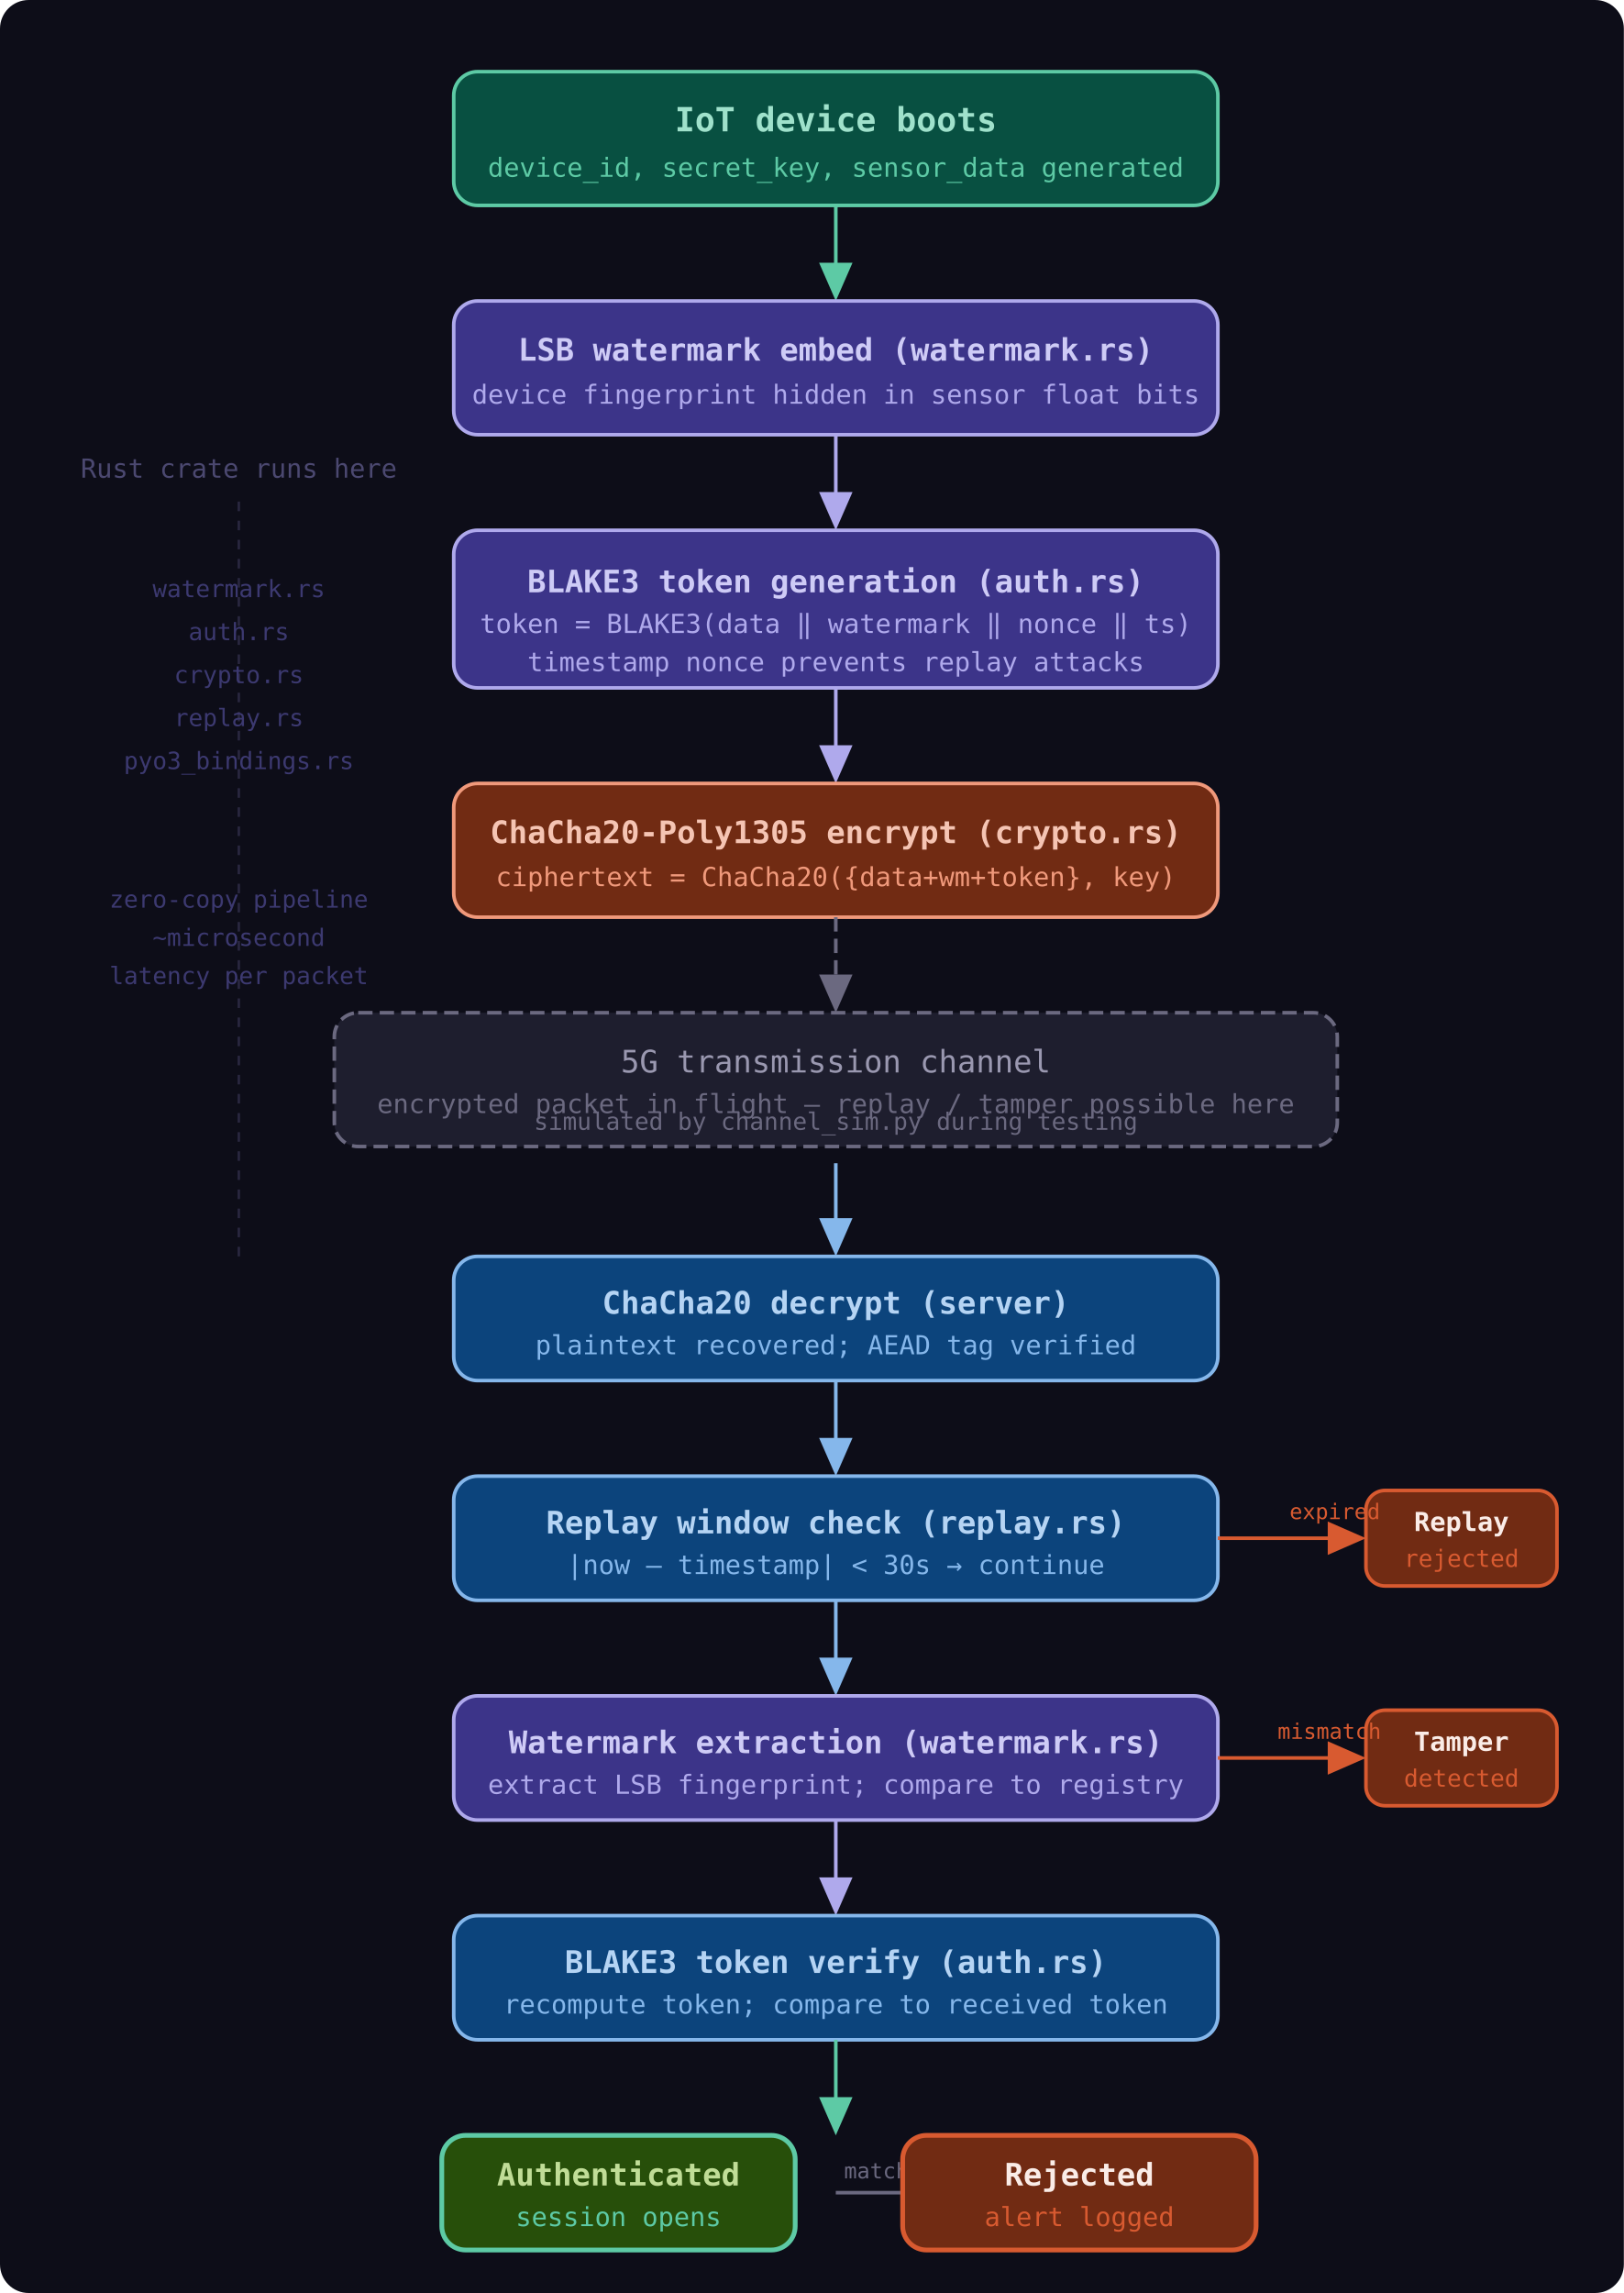
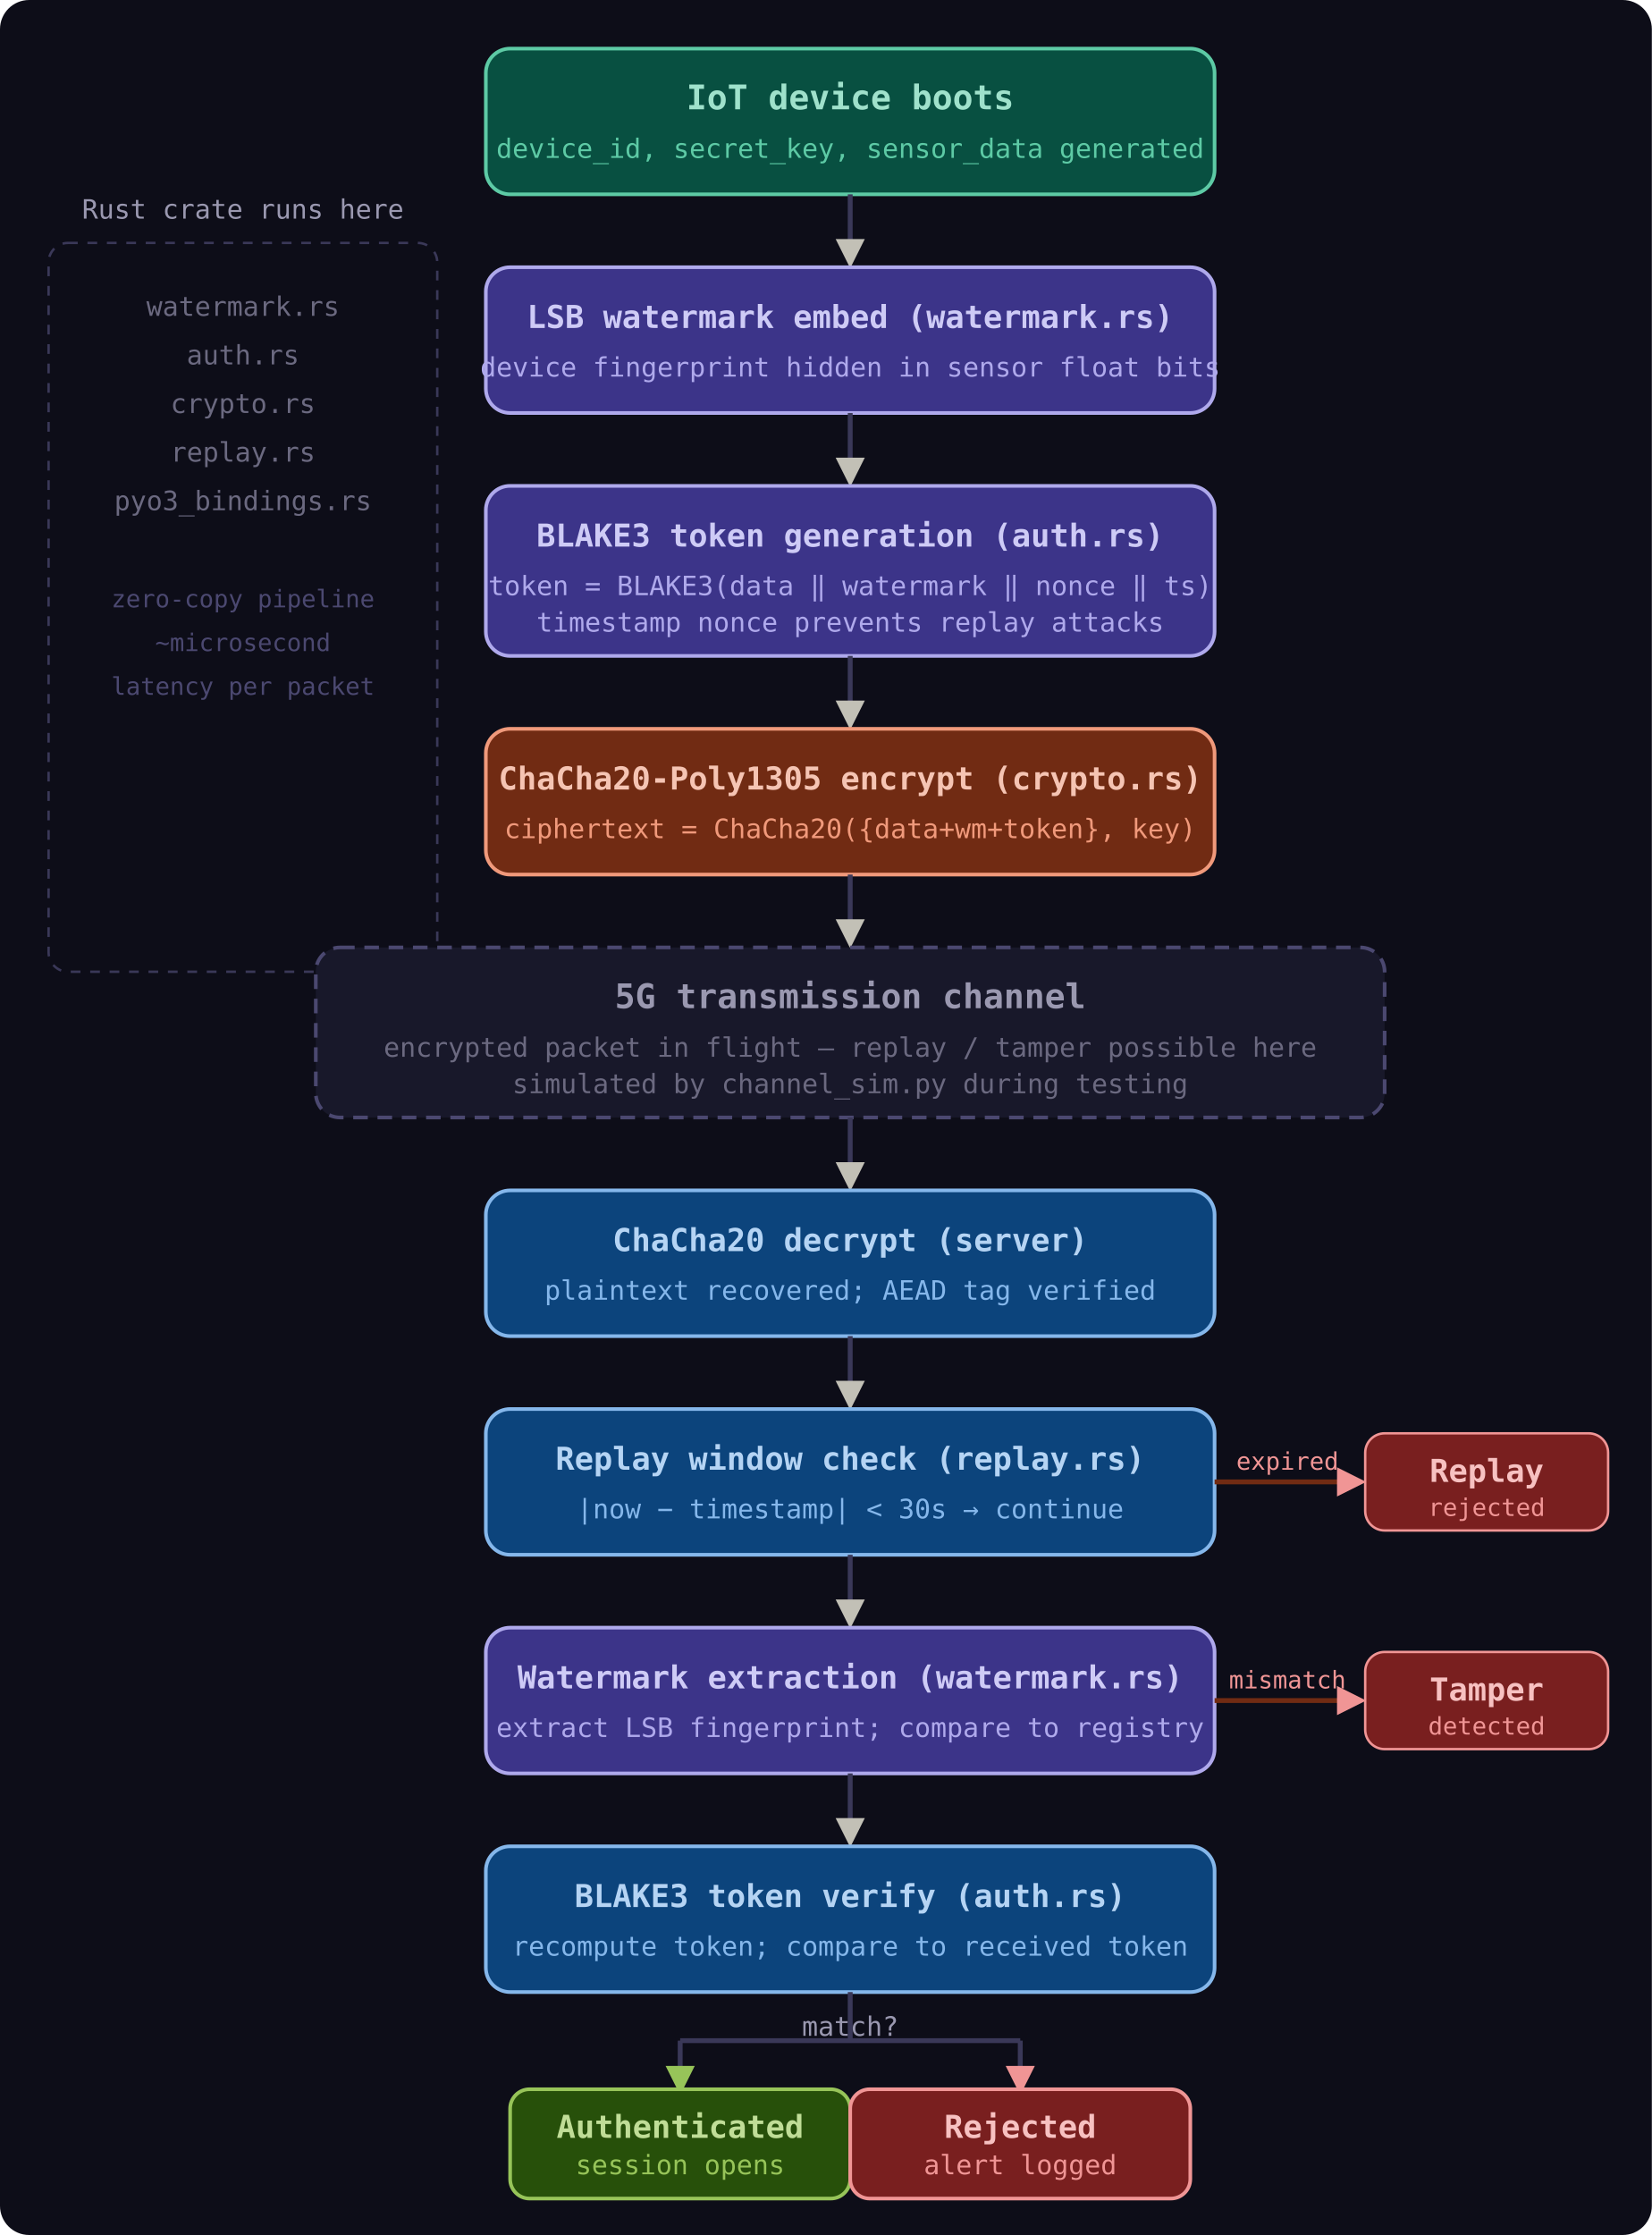
- <svg xmlns="http://www.w3.org/2000/svg" width="680" viewBox="0 0 680 960" role="img">
-   <rect width="680" height="960" fill="#0D0D18" rx="12" />
-   <text x="100" y="200" text-anchor="middle" fill="#4B4870" font-family="JetBrains Mono, monospace" font-size="11">Rust crate runs here</text>
-   <line x1="100" y1="210" x2="100" y2="530" stroke="#2A2840" stroke-width="1" stroke-dasharray="4,4" />
-   <text x="100" y="250" text-anchor="middle" fill="#3C3970" font-family="JetBrains Mono, monospace" font-size="10">watermark.rs</text>
-   <text x="100" y="268" text-anchor="middle" fill="#3C3970" font-family="JetBrains Mono, monospace" font-size="10">auth.rs</text>
-   <text x="100" y="286" text-anchor="middle" fill="#3C3970" font-family="JetBrains Mono, monospace" font-size="10">crypto.rs</text>
-   <text x="100" y="304" text-anchor="middle" fill="#3C3970" font-family="JetBrains Mono, monospace" font-size="10">replay.rs</text>
-   <text x="100" y="322" text-anchor="middle" fill="#3C3970" font-family="JetBrains Mono, monospace" font-size="10">pyo3_bindings.rs</text>
-   <text x="100" y="380" text-anchor="middle" fill="#3C3970" font-family="JetBrains Mono, monospace" font-size="10">zero-copy pipeline</text>
-   <text x="100" y="396" text-anchor="middle" fill="#3C3970" font-family="JetBrains Mono, monospace" font-size="10">~microsecond</text>
-   <text x="100" y="412" text-anchor="middle" fill="#3C3970" font-family="JetBrains Mono, monospace" font-size="10">latency per packet</text>
-   <rect x="190" y="30" width="320" height="56" rx="10" fill="#085041" stroke="#5DCAA5" stroke-width="1.5" />
-   <text x="350" y="55" text-anchor="middle" fill="#9FE1CB" font-family="JetBrains Mono, monospace" font-size="14" font-weight="600">IoT device boots</text>
-   <text x="350" y="74" text-anchor="middle" fill="#5DCAA5" font-family="JetBrains Mono, monospace" font-size="11">device_id, secret_key, sensor_data generated</text>
-   <line x1="350" y1="86" x2="350" y2="114" stroke="#5DCAA5" stroke-width="1.5" />
-   <polygon points="343,110 350,126 357,110" fill="#5DCAA5" />
-   <rect x="190" y="126" width="320" height="56" rx="10" fill="#3C3489" stroke="#AFA9EC" stroke-width="1.5" />
-   <text x="350" y="151" text-anchor="middle" fill="#CECBF6" font-family="JetBrains Mono, monospace" font-size="13" font-weight="600">LSB watermark embed (watermark.rs)</text>
-   <text x="350" y="169" text-anchor="middle" fill="#AFA9EC" font-family="JetBrains Mono, monospace" font-size="11">device fingerprint hidden in sensor float bits</text>
-   <line x1="350" y1="182" x2="350" y2="210" stroke="#AFA9EC" stroke-width="1.5" />
-   <polygon points="343,206 350,222 357,206" fill="#AFA9EC" />
-   <rect x="190" y="222" width="320" height="66" rx="10" fill="#3C3489" stroke="#AFA9EC" stroke-width="1.5" />
-   <text x="350" y="248" text-anchor="middle" fill="#CECBF6" font-family="JetBrains Mono, monospace" font-size="13" font-weight="600">BLAKE3 token generation (auth.rs)</text>
-   <text x="350" y="265" text-anchor="middle" fill="#AFA9EC" font-family="JetBrains Mono, monospace" font-size="11">token = BLAKE3(data ‖ watermark ‖ nonce ‖ ts)</text>
-   <text x="350" y="281" text-anchor="middle" fill="#AFA9EC" font-family="JetBrains Mono, monospace" font-size="11">timestamp nonce prevents replay attacks</text>
-   <line x1="350" y1="288" x2="350" y2="316" stroke="#AFA9EC" stroke-width="1.5" />
-   <polygon points="343,312 350,328 357,312" fill="#AFA9EC" />
-   <rect x="190" y="328" width="320" height="56" rx="10" fill="#712B13" stroke="#F0997B" stroke-width="1.5" />
-   <text x="350" y="353" text-anchor="middle" fill="#F5C4B3" font-family="JetBrains Mono, monospace" font-size="13" font-weight="600">ChaCha20-Poly1305 encrypt (crypto.rs)</text>
-   <text x="350" y="371" text-anchor="middle" fill="#F0997B" font-family="JetBrains Mono, monospace" font-size="11">ciphertext = ChaCha20({data+wm+token}, key)</text>
-   <line x1="350" y1="384" x2="350" y2="412" stroke="#6B6980" stroke-width="1.5" stroke-dasharray="6,3" />
-   <polygon points="343,408 350,424 357,408" fill="#6B6980" />
-   <rect x="140" y="424" width="420" height="56" rx="10" fill="#1E1E2E" stroke="#6B6980" stroke-width="1.5" stroke-dasharray="6,3" />
-   <text x="350" y="449" text-anchor="middle" fill="#9A98B0" font-family="JetBrains Mono, monospace" font-size="13" font-weight="500">5G transmission channel</text>
-   <text x="350" y="466" text-anchor="middle" fill="#6B6980" font-family="JetBrains Mono, monospace" font-size="11">encrypted packet in flight — replay / tamper possible here</text>
-   <text x="350" y="473" text-anchor="middle" fill="#6B6980" font-family="JetBrains Mono, monospace" font-size="10">simulated by channel_sim.py during testing</text>
-   <line x1="350" y1="487" x2="350" y2="514" stroke="#85B7EB" stroke-width="1.5" />
-   <polygon points="343,510 350,526 357,510" fill="#85B7EB" />
-   <rect x="190" y="526" width="320" height="52" rx="10" fill="#0C447C" stroke="#85B7EB" stroke-width="1.5" />
-   <text x="350" y="550" text-anchor="middle" fill="#B5D4F4" font-family="JetBrains Mono, monospace" font-size="13" font-weight="600">ChaCha20 decrypt (server)</text>
-   <text x="350" y="567" text-anchor="middle" fill="#85B7EB" font-family="JetBrains Mono, monospace" font-size="11">plaintext recovered; AEAD tag verified</text>
-   <line x1="350" y1="578" x2="350" y2="606" stroke="#85B7EB" stroke-width="1.5" />
-   <polygon points="343,602 350,618 357,602" fill="#85B7EB" />
-   <rect x="190" y="618" width="320" height="52" rx="10" fill="#0C447C" stroke="#85B7EB" stroke-width="1.5" />
-   <text x="350" y="642" text-anchor="middle" fill="#B5D4F4" font-family="JetBrains Mono, monospace" font-size="13" font-weight="600">Replay window check (replay.rs)</text>
-   <text x="350" y="659" text-anchor="middle" fill="#85B7EB" font-family="JetBrains Mono, monospace" font-size="11">|now – timestamp| &lt; 30s → continue</text>
-   <line x1="510" y1="644" x2="560" y2="644" stroke="#D85A30" stroke-width="1.5" />
-   <polygon points="556,637 572,644 556,651" fill="#D85A30" />
-   <rect x="572" y="624" width="80" height="40" rx="8" fill="#712B13" stroke="#D85A30" stroke-width="1.5" />
-   <text x="612" y="641" text-anchor="middle" fill="#FAECE7" font-family="JetBrains Mono, monospace" font-size="11" font-weight="600">Replay</text>
-   <text x="612" y="656" text-anchor="middle" fill="#D85A30" font-family="JetBrains Mono, monospace" font-size="10">rejected</text>
-   <text x="540" y="636" fill="#D85A30" font-family="JetBrains Mono, monospace" font-size="9">expired</text>
-   <line x1="350" y1="670" x2="350" y2="698" stroke="#85B7EB" stroke-width="1.5" />
-   <polygon points="343,694 350,710 357,694" fill="#85B7EB" />
-   <rect x="190" y="710" width="320" height="52" rx="10" fill="#3C3489" stroke="#AFA9EC" stroke-width="1.5" />
-   <text x="350" y="734" text-anchor="middle" fill="#CECBF6" font-family="JetBrains Mono, monospace" font-size="13" font-weight="600">Watermark extraction (watermark.rs)</text>
-   <text x="350" y="751" text-anchor="middle" fill="#AFA9EC" font-family="JetBrains Mono, monospace" font-size="11">extract LSB fingerprint; compare to registry</text>
-   <line x1="510" y1="736" x2="560" y2="736" stroke="#D85A30" stroke-width="1.5" />
-   <polygon points="556,729 572,736 556,743" fill="#D85A30" />
-   <rect x="572" y="716" width="80" height="40" rx="8" fill="#712B13" stroke="#D85A30" stroke-width="1.5" />
-   <text x="612" y="733" text-anchor="middle" fill="#FAECE7" font-family="JetBrains Mono, monospace" font-size="11" font-weight="600">Tamper</text>
-   <text x="612" y="748" text-anchor="middle" fill="#D85A30" font-family="JetBrains Mono, monospace" font-size="10">detected</text>
-   <text x="535" y="728" fill="#D85A30" font-family="JetBrains Mono, monospace" font-size="9">mismatch</text>
-   <line x1="350" y1="762" x2="350" y2="790" stroke="#AFA9EC" stroke-width="1.5" />
-   <polygon points="343,786 350,802 357,786" fill="#AFA9EC" />
-   <rect x="190" y="802" width="320" height="52" rx="10" fill="#0C447C" stroke="#85B7EB" stroke-width="1.5" />
-   <text x="350" y="826" text-anchor="middle" fill="#B5D4F4" font-family="JetBrains Mono, monospace" font-size="13" font-weight="600">BLAKE3 token verify (auth.rs)</text>
-   <text x="350" y="843" text-anchor="middle" fill="#85B7EB" font-family="JetBrains Mono, monospace" font-size="11">recompute token; compare to received token</text>
-   <line x1="350" y1="854" x2="350" y2="882" stroke="#5DCAA5" stroke-width="1.5" />
-   <polygon points="343,878 350,894 357,878" fill="#5DCAA5" />
-   <rect x="185" y="894" width="148" height="48" rx="10" fill="#274F0A" stroke="#5DCAA5" stroke-width="2" />
-   <text x="259" y="915" text-anchor="middle" fill="#C0DD97" font-family="JetBrains Mono, monospace" font-size="13" font-weight="700">Authenticated</text>
-   <text x="259" y="932" text-anchor="middle" fill="#5DCAA5" font-family="JetBrains Mono, monospace" font-size="11">session opens</text>
-   <line x1="350" y1="918" x2="380" y2="918" stroke="#6B6980" stroke-width="1.5" />
-   <text x="367" y="912" text-anchor="middle" fill="#6B6980" font-family="JetBrains Mono, monospace" font-size="9">match</text>
-   <rect x="378" y="894" width="148" height="48" rx="10" fill="#712B13" stroke="#D85A30" stroke-width="2" />
-   <text x="452" y="915" text-anchor="middle" fill="#FAECE7" font-family="JetBrains Mono, monospace" font-size="13" font-weight="700">Rejected</text>
-   <text x="452" y="932" text-anchor="middle" fill="#D85A30" font-family="JetBrains Mono, monospace" font-size="11">alert logged</text>
+ <svg xmlns="http://www.w3.org/2000/svg" width="680" height="920" viewBox="0 0 680 920" role="img">
+   <defs>
+     <marker id="arrowhead" viewBox="0 0 10 10" refX="8" refY="5" markerWidth="6" markerHeight="6" orient="auto">
+       <path d="M 0 0 L 10 5 L 0 10 z" fill="#C2C0B6" />
+     </marker>
+     <marker id="arrowhead-red" viewBox="0 0 10 10" refX="8" refY="5" markerWidth="6" markerHeight="6" orient="auto">
+       <path d="M 0 0 L 10 5 L 0 10 z" fill="#F09595" />
+     </marker>
+     <marker id="arrowhead-green" viewBox="0 0 10 10" refX="8" refY="5" markerWidth="6" markerHeight="6" orient="auto">
+       <path d="M 0 0 L 10 5 L 0 10 z" fill="#97C459" />
+     </marker>
+   </defs>
+   <rect width="680" height="920" fill="#0D0D18" rx="12" />
+   <rect x="20" y="100" width="160" height="300" rx="8" fill="none" stroke="#3A3858" stroke-width="1" stroke-dasharray="4,4" />
+   <text x="100" y="90" text-anchor="middle" fill="#9A98B0" font-family="JetBrains Mono, monospace" font-size="11">Rust crate runs here</text>
+   <g font-family="JetBrains Mono, monospace" font-size="11" fill="#6B6980" text-anchor="middle">
+     <text x="100" y="130">watermark.rs</text>
+     <text x="100" y="150">auth.rs</text>
+     <text x="100" y="170">crypto.rs</text>
+     <text x="100" y="190">replay.rs</text>
+     <text x="100" y="210">pyo3_bindings.rs</text>
+     <text x="100" y="250" fill="#4B4870" font-size="10">zero-copy pipeline</text>
+     <text x="100" y="268" fill="#4B4870" font-size="10">~microsecond</text>
+     <text x="100" y="286" fill="#4B4870" font-size="10">latency per packet</text>
+   </g>
+   <rect x="200" y="20" width="300" height="60" rx="10" fill="#085041" stroke="#5DCAA5" stroke-width="1.5" />
+   <text x="350" y="45" text-anchor="middle" fill="#9FE1CB" font-family="JetBrains Mono, monospace" font-size="14" font-weight="600">IoT device boots</text>
+   <text x="350" y="65" text-anchor="middle" fill="#5DCAA5" font-family="JetBrains Mono, monospace" font-size="11">device_id, secret_key, sensor_data generated</text>
+   <line x1="350" y1="80" x2="350" y2="108" stroke="#3A3858" stroke-width="2" marker-end="url(#arrowhead)" />
+   <rect x="200" y="110" width="300" height="60" rx="10" fill="#3C3489" stroke="#AFA9EC" stroke-width="1.5" />
+   <text x="350" y="135" text-anchor="middle" fill="#CECBF6" font-family="JetBrains Mono, monospace" font-size="13" font-weight="600">LSB watermark embed (watermark.rs)</text>
+   <text x="350" y="155" text-anchor="middle" fill="#AFA9EC" font-family="JetBrains Mono, monospace" font-size="11">device fingerprint hidden in sensor float bits</text>
+   <line x1="350" y1="170" x2="350" y2="198" stroke="#3A3858" stroke-width="2" marker-end="url(#arrowhead)" />
+   <rect x="200" y="200" width="300" height="70" rx="10" fill="#3C3489" stroke="#AFA9EC" stroke-width="1.5" />
+   <text x="350" y="225" text-anchor="middle" fill="#CECBF6" font-family="JetBrains Mono, monospace" font-size="13" font-weight="600">BLAKE3 token generation (auth.rs)</text>
+   <text x="350" y="245" text-anchor="middle" fill="#AFA9EC" font-family="JetBrains Mono, monospace" font-size="11">token = BLAKE3(data ‖ watermark ‖ nonce ‖ ts)</text>
+   <text x="350" y="260" text-anchor="middle" fill="#AFA9EC" font-family="JetBrains Mono, monospace" font-size="11">timestamp nonce prevents replay attacks</text>
+   <line x1="350" y1="270" x2="350" y2="298" stroke="#3A3858" stroke-width="2" marker-end="url(#arrowhead)" />
+   <rect x="200" y="300" width="300" height="60" rx="10" fill="#712B13" stroke="#F0997B" stroke-width="1.5" />
+   <text x="350" y="325" text-anchor="middle" fill="#F5C4B3" font-family="JetBrains Mono, monospace" font-size="13" font-weight="600">ChaCha20-Poly1305 encrypt (crypto.rs)</text>
+   <text x="350" y="345" text-anchor="middle" fill="#F0997B" font-family="JetBrains Mono, monospace" font-size="11">ciphertext = ChaCha20({data+wm+token}, key)</text>
+   <line x1="350" y1="360" x2="350" y2="388" stroke="#3A3858" stroke-width="2" marker-end="url(#arrowhead)" />
+   <rect x="130" y="390" width="440" height="70" rx="10" fill="#18182A" stroke="#4B4870" stroke-width="1.5" stroke-dasharray="6,4" />
+   <text x="350" y="415" text-anchor="middle" fill="#9A98B0" font-family="JetBrains Mono, monospace" font-size="14" font-weight="600">5G transmission channel</text>
+   <text x="350" y="435" text-anchor="middle" fill="#6B6980" font-family="JetBrains Mono, monospace" font-size="11">encrypted packet in flight — replay / tamper possible here</text>
+   <text x="350" y="450" text-anchor="middle" fill="#6B6980" font-family="JetBrains Mono, monospace" font-size="11">simulated by channel_sim.py during testing</text>
+   <line x1="350" y1="460" x2="350" y2="488" stroke="#3A3858" stroke-width="2" marker-end="url(#arrowhead)" />
+   <rect x="200" y="490" width="300" height="60" rx="10" fill="#0C447C" stroke="#85B7EB" stroke-width="1.5" />
+   <text x="350" y="515" text-anchor="middle" fill="#B5D4F4" font-family="JetBrains Mono, monospace" font-size="13" font-weight="600">ChaCha20 decrypt (server)</text>
+   <text x="350" y="535" text-anchor="middle" fill="#85B7EB" font-family="JetBrains Mono, monospace" font-size="11">plaintext recovered; AEAD tag verified</text>
+   <line x1="350" y1="550" x2="350" y2="578" stroke="#3A3858" stroke-width="2" marker-end="url(#arrowhead)" />
+   <rect x="200" y="580" width="300" height="60" rx="10" fill="#0C447C" stroke="#85B7EB" stroke-width="1.5" />
+   <text x="350" y="605" text-anchor="middle" fill="#B5D4F4" font-family="JetBrains Mono, monospace" font-size="13" font-weight="600">Replay window check (replay.rs)</text>
+   <text x="350" y="625" text-anchor="middle" fill="#85B7EB" font-family="JetBrains Mono, monospace" font-size="11">|now − timestamp| &lt; 30s → continue</text>
+   <line x1="500" y1="610" x2="560" y2="610" stroke="#712B13" stroke-width="2" marker-end="url(#arrowhead-red)" />
+   <text x="530" y="605" text-anchor="middle" fill="#F09595" font-family="JetBrains Mono, monospace" font-size="10">expired</text>
+   <rect x="562" y="590" width="100" height="40" rx="8" fill="#791F1F" stroke="#F09595" stroke-width="1" />
+   <text x="612" y="610" text-anchor="middle" fill="#F7C1C1" font-family="JetBrains Mono, monospace" font-size="13" font-weight="600">Replay</text>
+   <text x="612" y="624" text-anchor="middle" fill="#F09595" font-family="JetBrains Mono, monospace" font-size="10">rejected</text>
+   <line x1="350" y1="640" x2="350" y2="668" stroke="#3A3858" stroke-width="2" marker-end="url(#arrowhead)" />
+   <rect x="200" y="670" width="300" height="60" rx="10" fill="#3C3489" stroke="#AFA9EC" stroke-width="1.5" />
+   <text x="350" y="695" text-anchor="middle" fill="#CECBF6" font-family="JetBrains Mono, monospace" font-size="13" font-weight="600">Watermark extraction (watermark.rs)</text>
+   <text x="350" y="715" text-anchor="middle" fill="#AFA9EC" font-family="JetBrains Mono, monospace" font-size="11">extract LSB fingerprint; compare to registry</text>
+   <line x1="500" y1="700" x2="560" y2="700" stroke="#712B13" stroke-width="2" marker-end="url(#arrowhead-red)" />
+   <text x="530" y="695" text-anchor="middle" fill="#F09595" font-family="JetBrains Mono, monospace" font-size="10">mismatch</text>
+   <rect x="562" y="680" width="100" height="40" rx="8" fill="#791F1F" stroke="#F09595" stroke-width="1" />
+   <text x="612" y="700" text-anchor="middle" fill="#F7C1C1" font-family="JetBrains Mono, monospace" font-size="13" font-weight="600">Tamper</text>
+   <text x="612" y="714" text-anchor="middle" fill="#F09595" font-family="JetBrains Mono, monospace" font-size="10">detected</text>
+   <line x1="350" y1="730" x2="350" y2="758" stroke="#3A3858" stroke-width="2" marker-end="url(#arrowhead)" />
+   <rect x="200" y="760" width="300" height="60" rx="10" fill="#0C447C" stroke="#85B7EB" stroke-width="1.5" />
+   <text x="350" y="785" text-anchor="middle" fill="#B5D4F4" font-family="JetBrains Mono, monospace" font-size="13" font-weight="600">BLAKE3 token verify (auth.rs)</text>
+   <text x="350" y="805" text-anchor="middle" fill="#85B7EB" font-family="JetBrains Mono, monospace" font-size="11">recompute token; compare to received token</text>
+   <line x1="350" y1="820" x2="350" y2="840" stroke="#3A3858" stroke-width="2" />
+   <line x1="280" y1="840" x2="420" y2="840" stroke="#3A3858" stroke-width="2" />
+   <line x1="280" y1="840" x2="280" y2="860" stroke="#3A3858" stroke-width="2" marker-end="url(#arrowhead-green)" />
+   <line x1="420" y1="840" x2="420" y2="860" stroke="#3A3858" stroke-width="2" marker-end="url(#arrowhead-red)" />
+   <text x="350" y="838" text-anchor="middle" fill="#9A98B0" font-family="JetBrains Mono, monospace" font-size="11">match?</text>
+   <rect x="210" y="860" width="140" height="45" rx="8" fill="#27500A" stroke="#97C459" stroke-width="1.5" />
+   <text x="280" y="880" text-anchor="middle" fill="#C0DD97" font-family="JetBrains Mono, monospace" font-size="13" font-weight="700">Authenticated</text>
+   <text x="280" y="895" text-anchor="middle" fill="#97C459" font-family="JetBrains Mono, monospace" font-size="11">session opens</text>
+   <rect x="350" y="860" width="140" height="45" rx="8" fill="#791F1F" stroke="#F09595" stroke-width="1.5" />
+   <text x="420" y="880" text-anchor="middle" fill="#F7C1C1" font-family="JetBrains Mono, monospace" font-size="13" font-weight="700">Rejected</text>
+   <text x="420" y="895" text-anchor="middle" fill="#F09595" font-family="JetBrains Mono, monospace" font-size="11">alert logged</text>
</svg>
